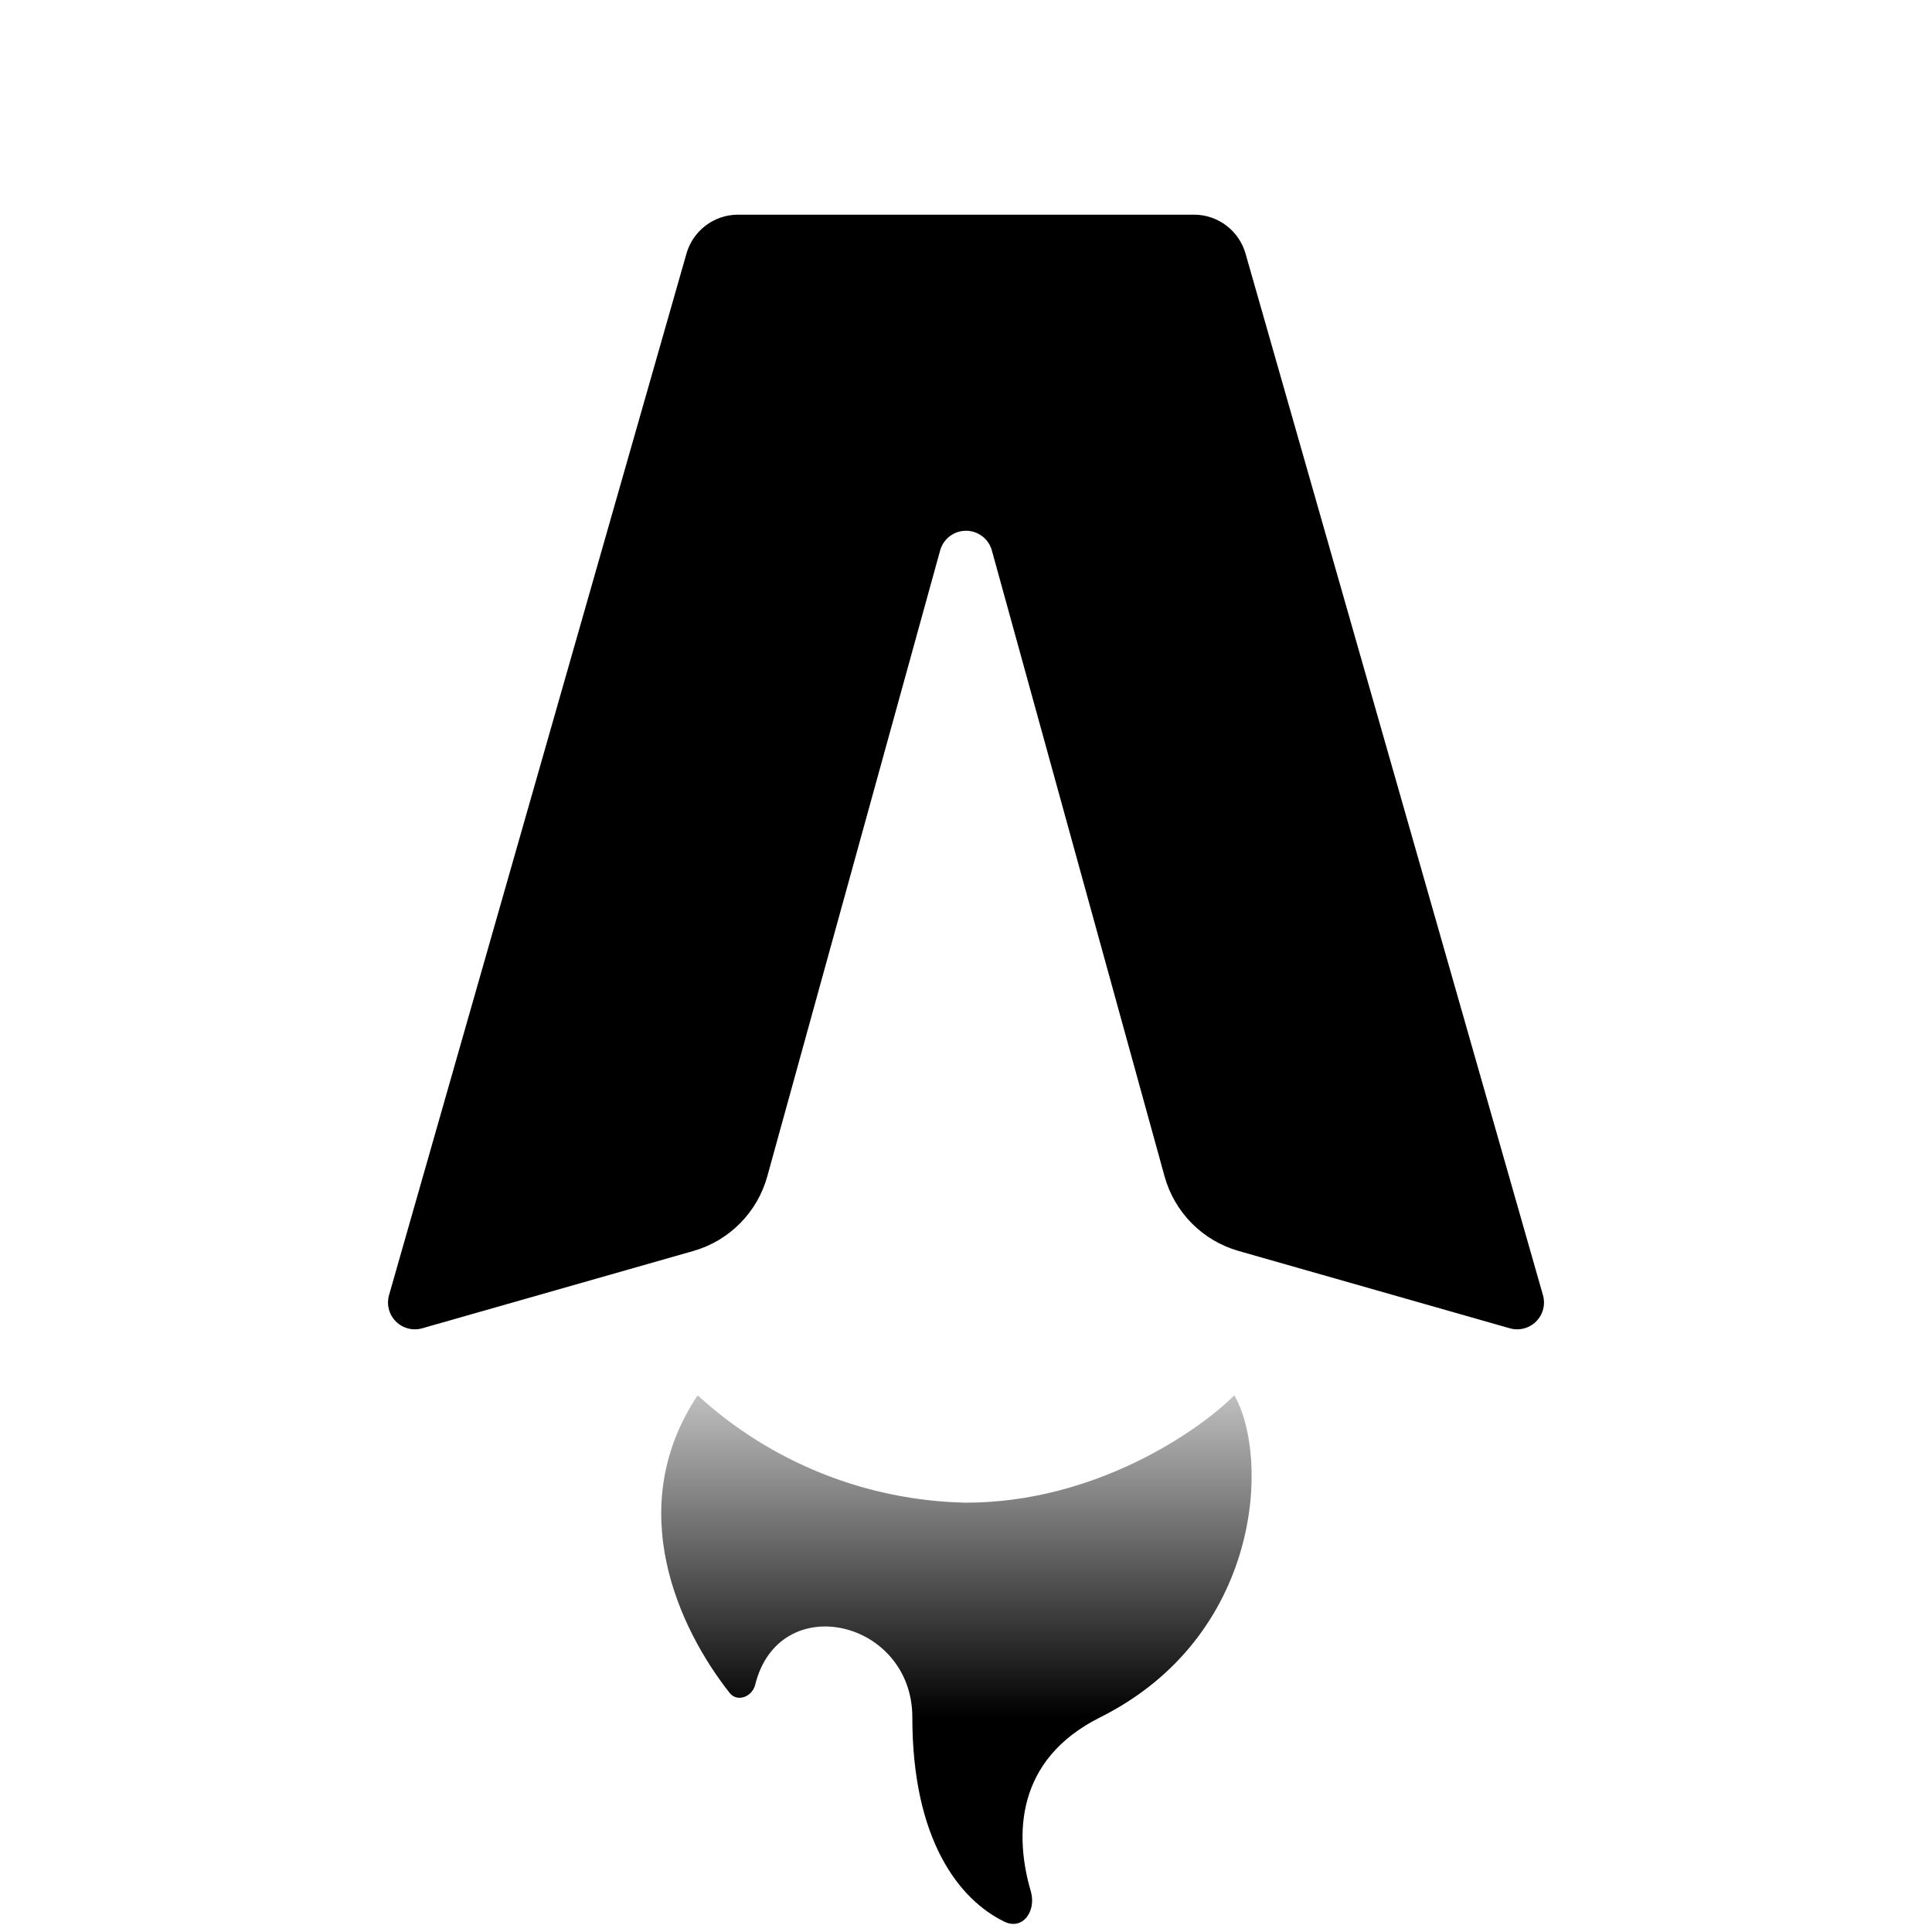
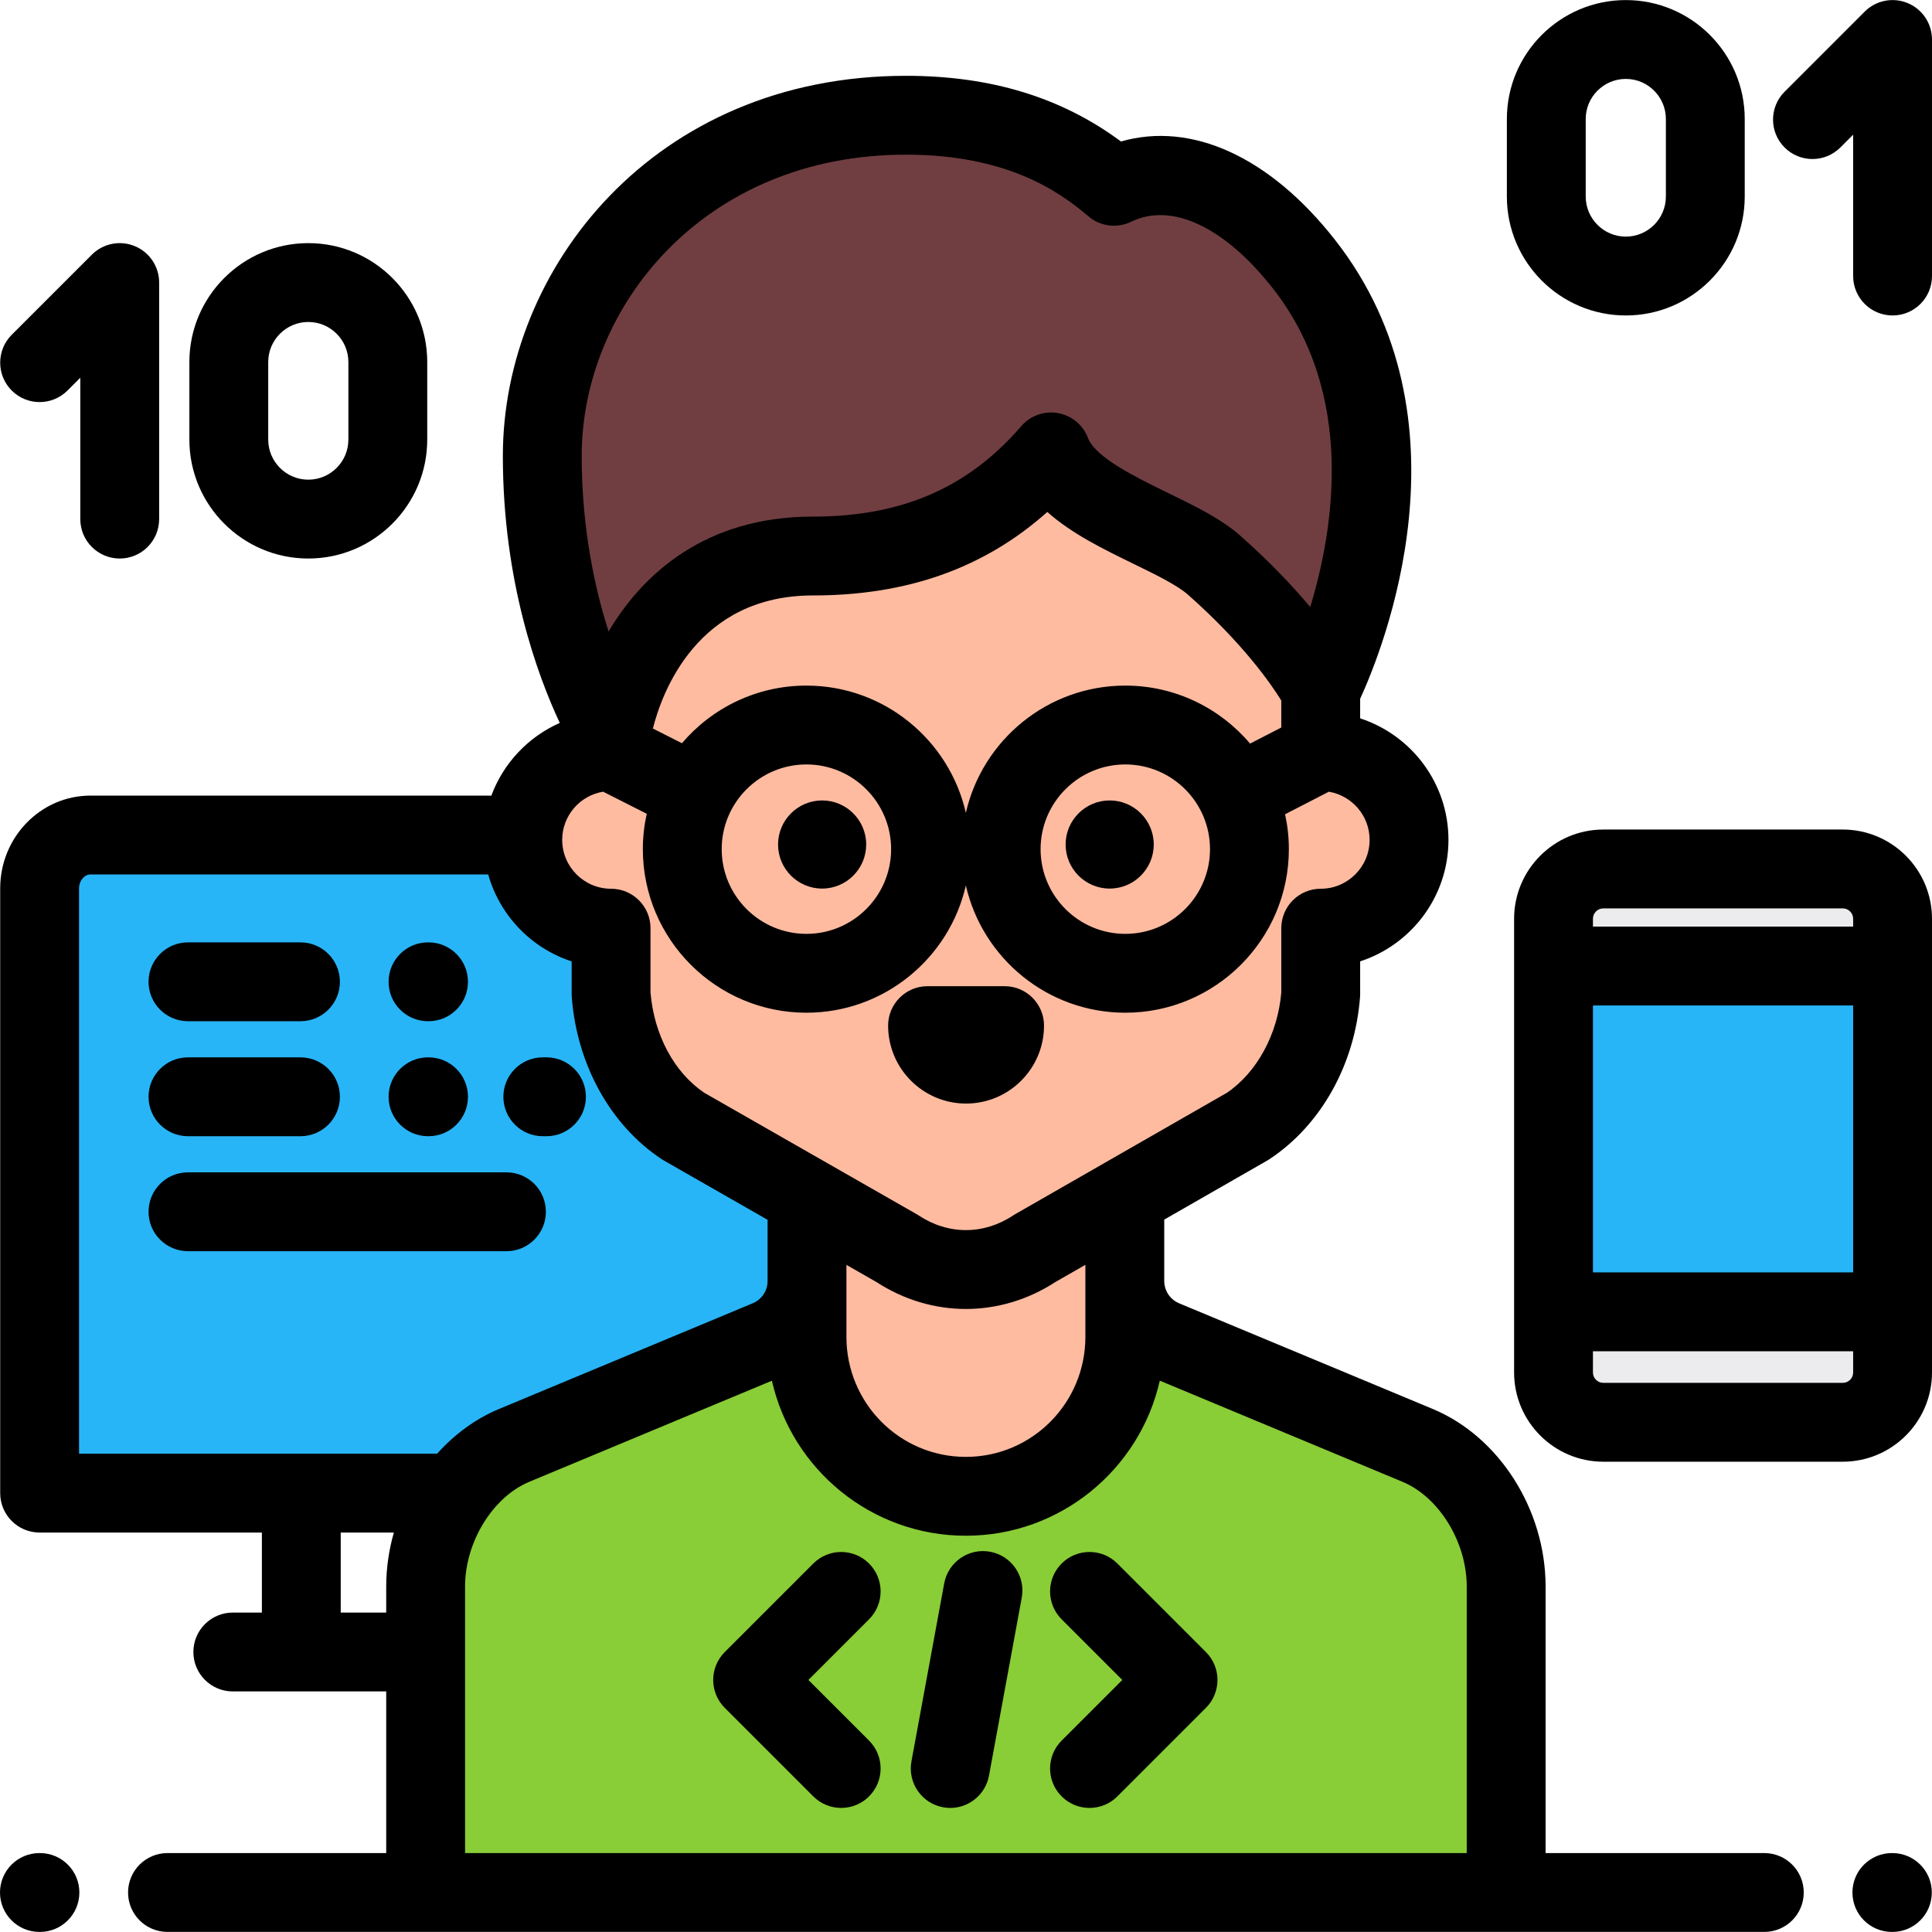
- <svg xmlns="http://www.w3.org/2000/svg" fill="none" viewBox="0 0 36 36">
-   <path fill="#000" d="M22.25 4h-8.5a1 1 0 0 0-.96.73l-5.54 19.4a.5.5 0 0 0 .62.62l5.05-1.44a2 2 0 0 0 1.38-1.4l3.22-11.66a.5.5 0 0 1 .96 0l3.22 11.67a2 2 0 0 0 1.38 1.39l5.05 1.44a.5.5 0 0 0 .62-.62l-5.54-19.4a1 1 0 0 0-.96-.73Z" />
-   <path fill="url(#gradient)" d="M18 28a7.63 7.63 0 0 1-5-2c-1.4 2.1-.35 4.35.6 5.55.14.17.41.07.47-.15.44-1.8 2.93-1.22 2.93.6 0 2.28.87 3.4 1.72 3.81.34.16.59-.2.49-.56-.31-1.05-.29-2.46 1.29-3.25 3-1.5 3.17-4.83 2.5-6-.67.67-2.6 2-5 2Z" />
-   <defs>
-     <linearGradient id="gradient" x1="16" x2="16" y1="32" y2="24" gradientUnits="userSpaceOnUse">
-       <stop stop-color="#000" />
-       <stop offset="1" stop-color="#000" stop-opacity="0" />
-     </linearGradient>
-   </defs>
-   <style>
-     @media (prefers-color-scheme:dark){:root{filter:invert(100%)}}
-   </style>
+ <svg xmlns="http://www.w3.org/2000/svg" version="1.1" id="Layer_1" viewBox="0 0 512 512" xml:space="preserve">
+   <g>
+     <path style="fill:#ECEBED;" d="M501.552,243.487v12.521H411.7v-12.521c0-7.292,5.907-13.201,13.198-13.201h63.457   C495.641,230.286,501.552,236.195,501.552,243.487L501.552,243.487z" />
+     <path style="fill:#ECEBED;" d="M425.375,347.646h76.177v16.074c0,7.292-5.911,13.2-13.198,13.2h-63.457   c-7.291,0-13.198-5.909-13.198-13.2v-16.074H425.375z" />
+   </g>
+   <g>
+     <rect x="411.701" y="256.006" style="fill:#27B5F7;" width="89.852" height="91.639" />
+     <path style="fill:#27B5F7;" d="M257.932,235.422v160.273H10.499V235.422c0-7.803,6.039-14.13,13.487-14.13h220.458   C251.893,221.292,257.932,227.619,257.932,235.422L257.932,235.422z" />
+   </g>
+   <path style="fill:#FEBBA0;" d="M213.864,319.126v20.353c0,6.799-4.088,12.932-10.365,15.549l-67.241,28.016  c-14.206,5.92-23.459,22.008-23.459,37.397v81.092h286.352v-81.092c0-15.389-9.254-31.479-23.459-37.397l-67.241-28.016  c-6.277-2.615-10.365-8.749-10.365-15.549v-20.353H213.864z" />
+   <path style="fill:#89CD37;" d="M375.692,383.044l-67.241-28.016c-5.658-2.357-9.526-7.576-10.237-13.561v12.816  c0,23.239-19.014,42.255-42.255,42.255l0,0c-23.239,0-42.254-19.014-42.254-42.255v-12.557c-0.79,5.877-4.632,10.978-10.208,13.301  l-67.241,28.016c-14.206,5.92-23.459,22.008-23.459,37.397v81.092h286.352v-81.092C399.151,405.053,389.896,388.963,375.692,383.044  z" />
+   <path style="fill:#FEBBA0;" d="M350.006,199.171v-30.443c0-51.831-42.017-93.848-93.848-93.848  c-51.831,0-93.848,42.017-93.848,93.848h-0.368v30.443c-12.925,0-23.403,10.478-23.403,23.403c0,12.925,10.478,23.403,23.403,23.403  v17.472c1.126,14.735,8.311,27.853,19.192,35.038l56.575,32.343c11.36,7.503,25.173,7.503,36.533,0l56.405-32.343  c10.879-7.185,18.233-20.303,19.36-35.038v-17.472c12.925,0,23.403-10.478,23.403-23.403  C373.409,209.648,362.931,199.171,350.006,199.171z" />
+   <path style="fill:#703E41;" d="M345.538,69.976c-17.704-22.56-36.427-27.376-50.329-20.61c-11.022-9.42-27.536-18.827-55.116-18.827  c-62.297,0-96.385,47.794-96.385,90.274c0,45.334,18.236,74.222,18.236,74.222s6.794-47.684,53.474-47.684  c31.206,0,50.01-12.389,63.133-27.592c5.577,14.531,32.583,20.632,43.191,30.01c20.997,18.557,28.249,33.081,28.249,33.081  S383.08,117.806,345.538,69.976z" />
+   <path d="M113.566,270.634h-0.137c-5.77,0-10.448-4.678-10.448-10.448c0-5.77,4.678-10.448,10.448-10.448h0.137  c5.77,0,10.448,4.678,10.448,10.448C124.014,265.956,119.336,270.634,113.566,270.634z" />
+   <path d="M79.628,270.634H49.816c-5.77,0-10.448-4.678-10.448-10.448c0-5.77,4.678-10.448,10.448-10.448h29.812  c5.77,0,10.448,4.678,10.448,10.448C90.076,265.956,85.398,270.634,79.628,270.634z" />
+   <path d="M134.215,331.58H49.816c-5.77,0-10.448-4.678-10.448-10.448c0-5.77,4.678-10.448,10.448-10.448h84.399  c5.77,0,10.448,4.678,10.448,10.448C144.663,326.902,139.986,331.58,134.215,331.58z" />
+   <path d="M113.566,301.106h-0.137c-5.77,0-10.448-4.678-10.448-10.448c0-5.77,4.678-10.448,10.448-10.448h0.137  c5.77,0,10.448,4.678,10.448,10.448C124.014,296.429,119.336,301.106,113.566,301.106z" />
+   <path d="M79.628,301.107H49.816c-5.77,0-10.448-4.678-10.448-10.448c0-5.77,4.678-10.448,10.448-10.448h29.812  c5.77,0,10.448,4.678,10.448,10.448C90.076,296.43,85.398,301.107,79.628,301.107z" />
+   <path d="M144.823,301.107h-0.976c-5.77,0-10.448-4.678-10.448-10.448c0-5.77,4.678-10.448,10.448-10.448h0.976  c5.77,0,10.448,4.678,10.448,10.448C155.271,296.43,150.593,301.107,144.823,301.107z" />
+   <path d="M10.585,511.981h-0.137C4.678,511.981,0,507.304,0,501.533c0-5.77,4.678-10.448,10.448-10.448h0.137  c5.77,0,10.448,4.678,10.448,10.448C21.033,507.304,16.355,511.981,10.585,511.981z" />
+   <path d="M501.501,511.981h-0.137c-5.77,0-10.448-4.678-10.448-10.448c0-5.77,4.678-10.448,10.448-10.448h0.137  c5.77,0,10.448,4.678,10.448,10.448C511.949,507.304,507.271,511.981,501.501,511.981z" />
+   <path d="M294.077,235.482c-6.44,0-11.679-5.239-11.679-11.678c0-6.44,5.239-11.679,11.679-11.679c6.44,0,11.679,5.239,11.679,11.679  C305.756,230.243,300.517,235.482,294.077,235.482z" />
+   <path d="M217.872,235.482c-6.44,0-11.679-5.239-11.679-11.678c0-6.44,5.239-11.679,11.679-11.679s11.679,5.239,11.679,11.679  C229.549,230.243,224.311,235.482,217.872,235.482z" />
+   <path d="M256.018,292.456c-11.39,0-20.658-9.267-20.658-20.658c0-5.77,4.678-10.448,10.448-10.448h20.419  c5.77,0,10.448,4.678,10.448,10.448C276.675,283.19,267.409,292.456,256.018,292.456z" />
+   <path d="M222.92,479.118c-2.674,0-5.348-1.02-7.388-3.06l-23.465-23.465c-4.08-4.08-4.08-10.696,0-14.777l23.465-23.465  c4.08-4.08,10.696-4.08,14.777,0c4.081,4.08,4.08,10.696,0,14.777l-16.078,16.077l16.078,16.077c4.08,4.08,4.08,10.696,0,14.777  C228.269,478.099,225.594,479.118,222.92,479.118z" />
+   <path d="M288.73,479.118c-2.674,0-5.348-1.02-7.388-3.06c-4.08-4.08-4.08-10.696,0-14.777l16.078-16.077l-16.078-16.077  c-4.08-4.08-4.08-10.696,0-14.777c4.08-4.08,10.696-4.08,14.777,0l23.465,23.465c4.08,4.08,4.08,10.696,0,14.777l-23.465,23.465  C294.078,478.099,291.403,479.118,288.73,479.118z" />
+   <path d="M251.83,479.12c-0.628,0-1.263-0.057-1.903-0.174c-5.675-1.045-9.428-6.491-8.384-12.167l8.681-47.169  c1.045-5.674,6.487-9.428,12.167-8.384c5.675,1.045,9.428,6.491,8.384,12.167l-8.681,47.169  C261.166,475.596,256.773,479.12,251.83,479.12z" />
+   <path d="M81.704,148.015c-17.379,0-31.518-14.139-31.518-31.518V95.95c0-17.379,14.139-31.518,31.518-31.518  s31.518,14.139,31.518,31.518v20.548C113.222,133.877,99.083,148.015,81.704,148.015z M81.704,85.327  c-5.857,0-10.622,4.765-10.622,10.622v20.548c0,5.857,4.765,10.622,10.622,10.622c5.857,0,10.622-4.765,10.622-10.622V95.95  C92.326,90.093,87.561,85.327,81.704,85.327z" />
+   <path d="M31.728,148.015c-5.77,0-10.448-4.678-10.448-10.448v-37.463l-3.393,3.393c-4.08,4.079-10.696,4.079-14.777,0  c-4.08-4.08-4.08-10.696,0-14.777L24.34,67.492c2.987-2.987,7.482-3.881,11.386-2.264c3.904,1.617,6.45,5.427,6.45,9.653v62.688  C42.176,143.337,37.499,148.015,31.728,148.015z" />
+   <path d="M430.854,83.602c-17.379,0-31.518-14.139-31.518-31.518V31.537c0-17.379,14.139-31.518,31.518-31.518  c17.379,0,31.518,14.139,31.518,31.518v20.548C462.372,69.463,448.233,83.602,430.854,83.602z M430.854,20.915  c-5.857,0-10.622,4.765-10.622,10.622v20.548c0,5.857,4.765,10.622,10.622,10.622c5.857,0,10.622-4.765,10.622-10.622V31.537  C441.476,25.68,436.711,20.915,430.854,20.915z" />
+   <path d="M501.552,83.602c-5.77,0-10.448-4.678-10.448-10.448V35.69l-3.393,3.395c-4.08,4.079-10.696,4.079-14.777,0  c-4.08-4.08-4.08-10.696,0-14.777l21.229-21.229c2.988-2.987,7.481-3.882,11.386-2.264c3.904,1.617,6.45,5.427,6.45,9.653v62.688  C512,78.925,507.322,83.602,501.552,83.602z" />
+   <path d="M488.354,219.838h-63.457c-13.038,0-23.646,10.609-23.646,23.648V363.72c0,13.039,10.608,23.648,23.646,23.648h63.457  c13.038,0,23.646-10.609,23.646-23.648V243.486C512,230.447,501.392,219.838,488.354,219.838z M422.148,266.455h68.956v70.743  h-68.956V266.455z M422.148,243.486c0-1.518,1.234-2.752,2.75-2.752h63.457c1.516,0,2.75,1.235,2.75,2.752v2.073h-68.956  L422.148,243.486L422.148,243.486z M491.104,363.72c0,1.518-1.234,2.752-2.75,2.752h-63.457c-1.516,0-2.75-1.235-2.75-2.752v-5.626  h68.956L491.104,363.72L491.104,363.72z" />
+   <path d="M467.563,491.085h-57.964v-70.644c0-20.365-12.291-39.709-29.888-47.042l-67.241-28.016  c-2.081-0.867-3.52-2.737-3.857-4.916c-0.004-0.05-0.01-0.1-0.016-0.15c-0.037-0.276-0.063-0.554-0.063-0.838v-16.27l27.31-15.659  c0.19-0.109,0.377-0.225,0.561-0.346c13.674-9.03,22.654-25.091,24.02-42.961c0.021-0.264,0.03-0.531,0.03-0.796v-8.674  c13.568-4.413,23.402-17.181,23.402-32.202s-9.836-27.786-23.403-32.201v-5.185c5.962-12.971,30.71-74.005-6.696-121.661  c-17.285-22.027-38.017-31.388-56.688-26.029c-15.794-11.703-34.499-17.405-56.975-17.405c-66.872,0-106.833,51.212-106.833,100.722  c0,33.246,9.204,58.21,15.085,70.772c-8.354,3.684-14.939,10.651-18.131,19.258H23.986c-13.198,0-23.935,11.026-23.935,24.578  v160.273c0,5.77,4.678,10.448,10.448,10.448H69.4v21.209h-7.706c-5.77,0-10.448,4.678-10.448,10.448  c0,5.77,4.678,10.448,10.448,10.448h40.657v42.837H44.386c-5.77,0-10.448,4.678-10.448,10.448c0,5.77,4.678,10.448,10.448,10.448  h423.177c5.77,0,10.448-4.678,10.448-10.448C478.011,495.762,473.333,491.085,467.563,491.085z M362.96,222.573  c0,7.143-5.812,12.954-12.954,12.954c-5.77,0-10.448,4.678-10.448,10.448v17.05c-0.949,11.049-6.442,21.174-14.419,26.574  l-56.094,32.165c-0.191,0.11-0.377,0.225-0.561,0.346c-7.831,5.173-17.184,5.174-25.018,0c-0.187-0.124-0.377-0.241-0.573-0.352  l-56.258-32.161c-7.984-5.406-13.284-15.292-14.245-26.569v-17.052c0-5.77-4.678-10.448-10.448-10.448  c-7.143,0-12.954-5.812-12.954-12.954c0-6.42,4.699-11.75,10.837-12.766l11.569,5.851c-0.669,3.022-1.033,6.156-1.033,9.376  c0,23.901,19.445,43.345,43.345,43.345c20.591,0,37.863-14.437,42.255-33.719c4.391,19.281,21.663,33.719,42.255,33.719  c23.901,0,43.345-19.445,43.345-43.345c0-3.174-0.352-6.267-1.003-9.249l11.603-5.973  C358.279,210.843,362.96,216.166,362.96,222.573z M287.638,335.192v19.092c0,17.538-14.14,31.806-31.678,31.806  s-31.648-14.268-31.648-31.806v-19.078l7.938,4.539c7.333,4.763,15.529,7.144,23.725,7.144c8.198,0,16.396-2.383,23.73-7.148  L287.638,335.192z M298.214,181.69c-20.591,0-37.863,14.437-42.255,33.718c-4.391-19.281-21.663-33.718-42.255-33.718  c-13.198,0-25.028,5.935-32.985,15.27l-7.698-3.893c2.416-9.563,11.754-35.265,42.396-35.265c25.023,0,45.467-7.259,62.134-22.129  c6.466,5.771,14.972,9.914,22.819,13.736c5.68,2.766,11.551,5.626,14.453,8.19c14.735,13.022,22.154,23.859,24.734,28.054v7.146  l-8.274,4.26C323.327,187.667,311.458,181.69,298.214,181.69z M320.664,225.034c0,12.379-10.071,22.449-22.449,22.449  c-12.379,0-22.449-10.071-22.449-22.449s10.071-22.448,22.449-22.448C310.593,202.585,320.664,212.656,320.664,225.034z   M236.155,225.034c0,12.379-10.071,22.449-22.449,22.449c-12.379,0-22.449-10.071-22.449-22.449s10.071-22.448,22.449-22.448  C226.084,202.585,236.155,212.656,236.155,225.034z M240.095,40.987c26.2,0,40.129,9.315,48.327,16.322  c3.16,2.702,7.622,3.27,11.361,1.452c10.726-5.221,24.76,1.382,37.537,17.664l0,0c21.947,27.961,16.227,63.633,9.906,84.443  c-4.608-5.502-10.702-11.98-18.564-18.927c-5.032-4.448-11.885-7.786-19.141-11.319c-8.555-4.167-19.2-9.352-21.217-14.605  c-1.316-3.43-4.338-5.917-7.957-6.549c-3.621-0.633-7.305,0.683-9.706,3.466c-14.117,16.354-31.666,23.971-55.224,23.971  c-28.871,0-44.797,15.611-53.073,28.709c-0.367,0.58-0.72,1.159-1.064,1.737c-3.725-11.666-7.124-27.524-7.124-46.536  C154.157,81.575,186.301,40.987,240.095,40.987z M102.35,420.442v6.911H90.296v-21.209h14.079  C103.062,410.751,102.35,415.566,102.35,420.442z M115.836,385.248H20.947V235.422c0-1.996,1.392-3.682,3.039-3.682H129.38  c3.066,10.874,11.419,19.555,22.115,23.035v8.674c0,0.265,0.01,0.532,0.03,0.796c1.372,17.943,10.288,34.003,23.852,42.961  c0.187,0.123,0.378,0.24,0.573,0.352l27.467,15.702v16.219c0,2.59-1.545,4.907-3.936,5.904l-67.242,28.017  C125.998,376,120.43,380.117,115.836,385.248z M388.703,491.085H123.246v-70.644c0-11.776,7.321-23.707,17.029-27.753l64.288-26.786  c5.308,23.486,26.329,41.083,51.395,41.083c25.071,0,46.094-17.603,51.398-41.094l64.315,26.798  c9.708,4.045,17.029,15.976,17.029,27.753v70.643H388.703z" />
</svg>
